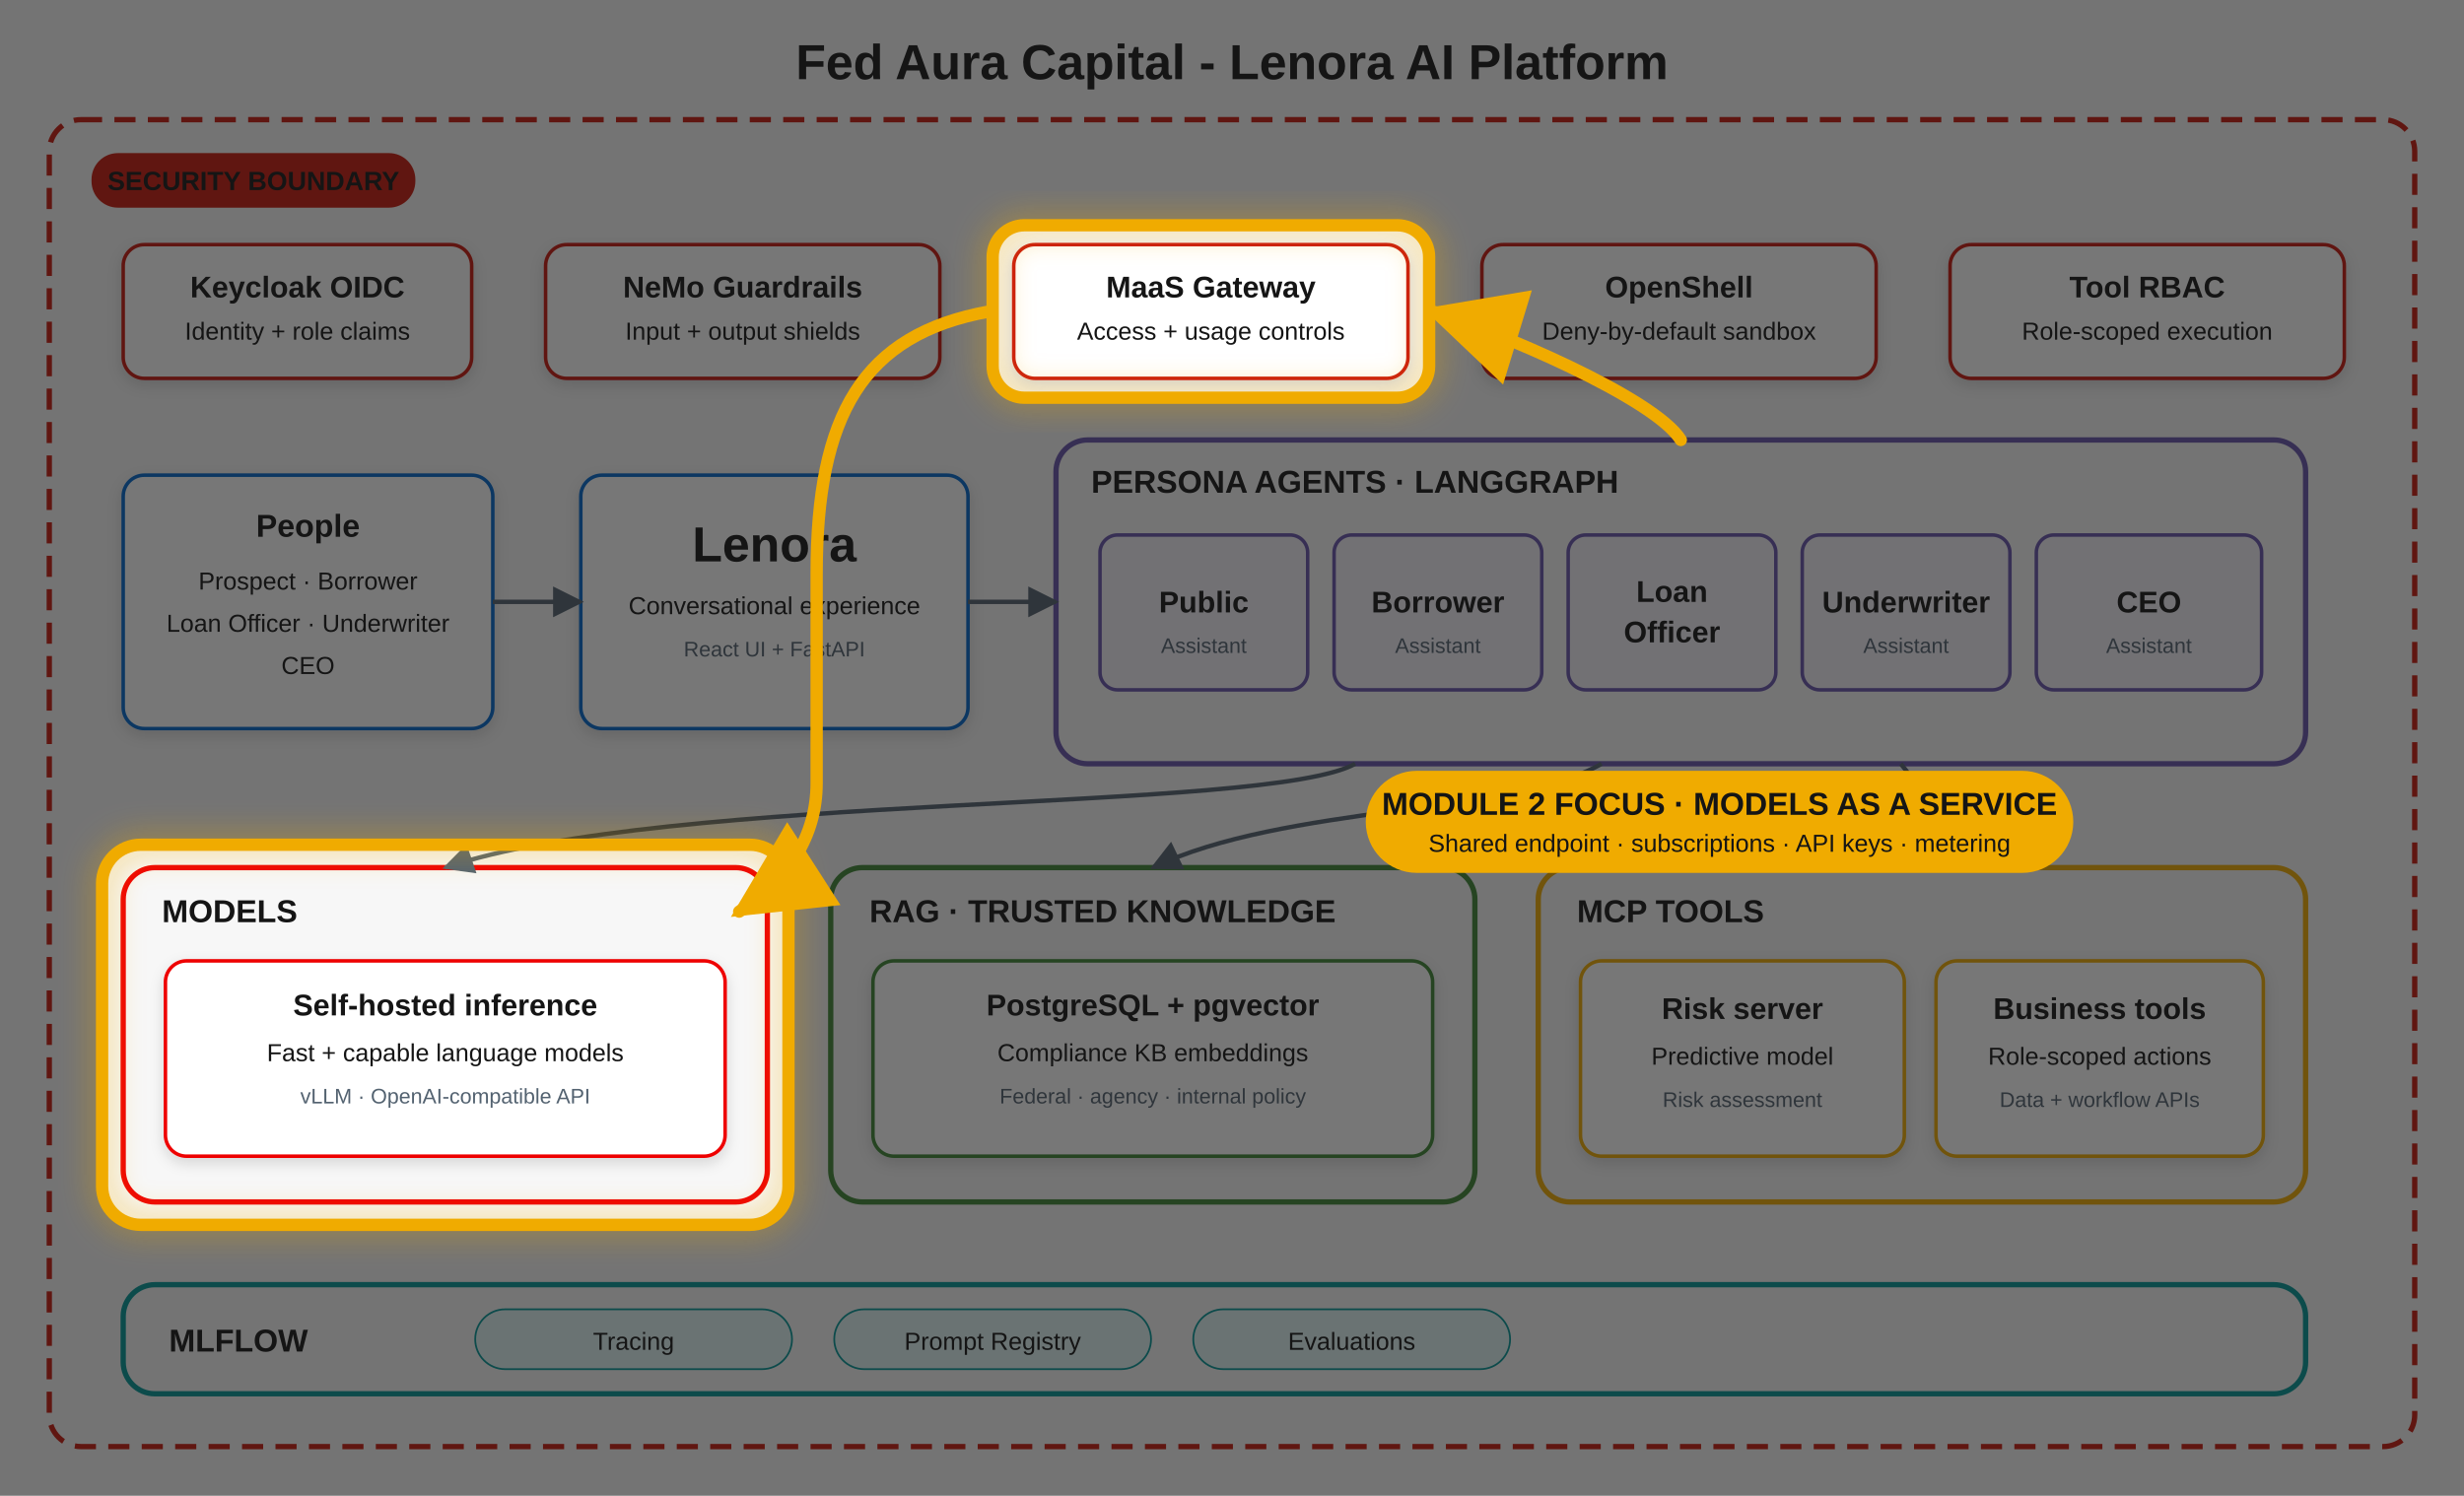
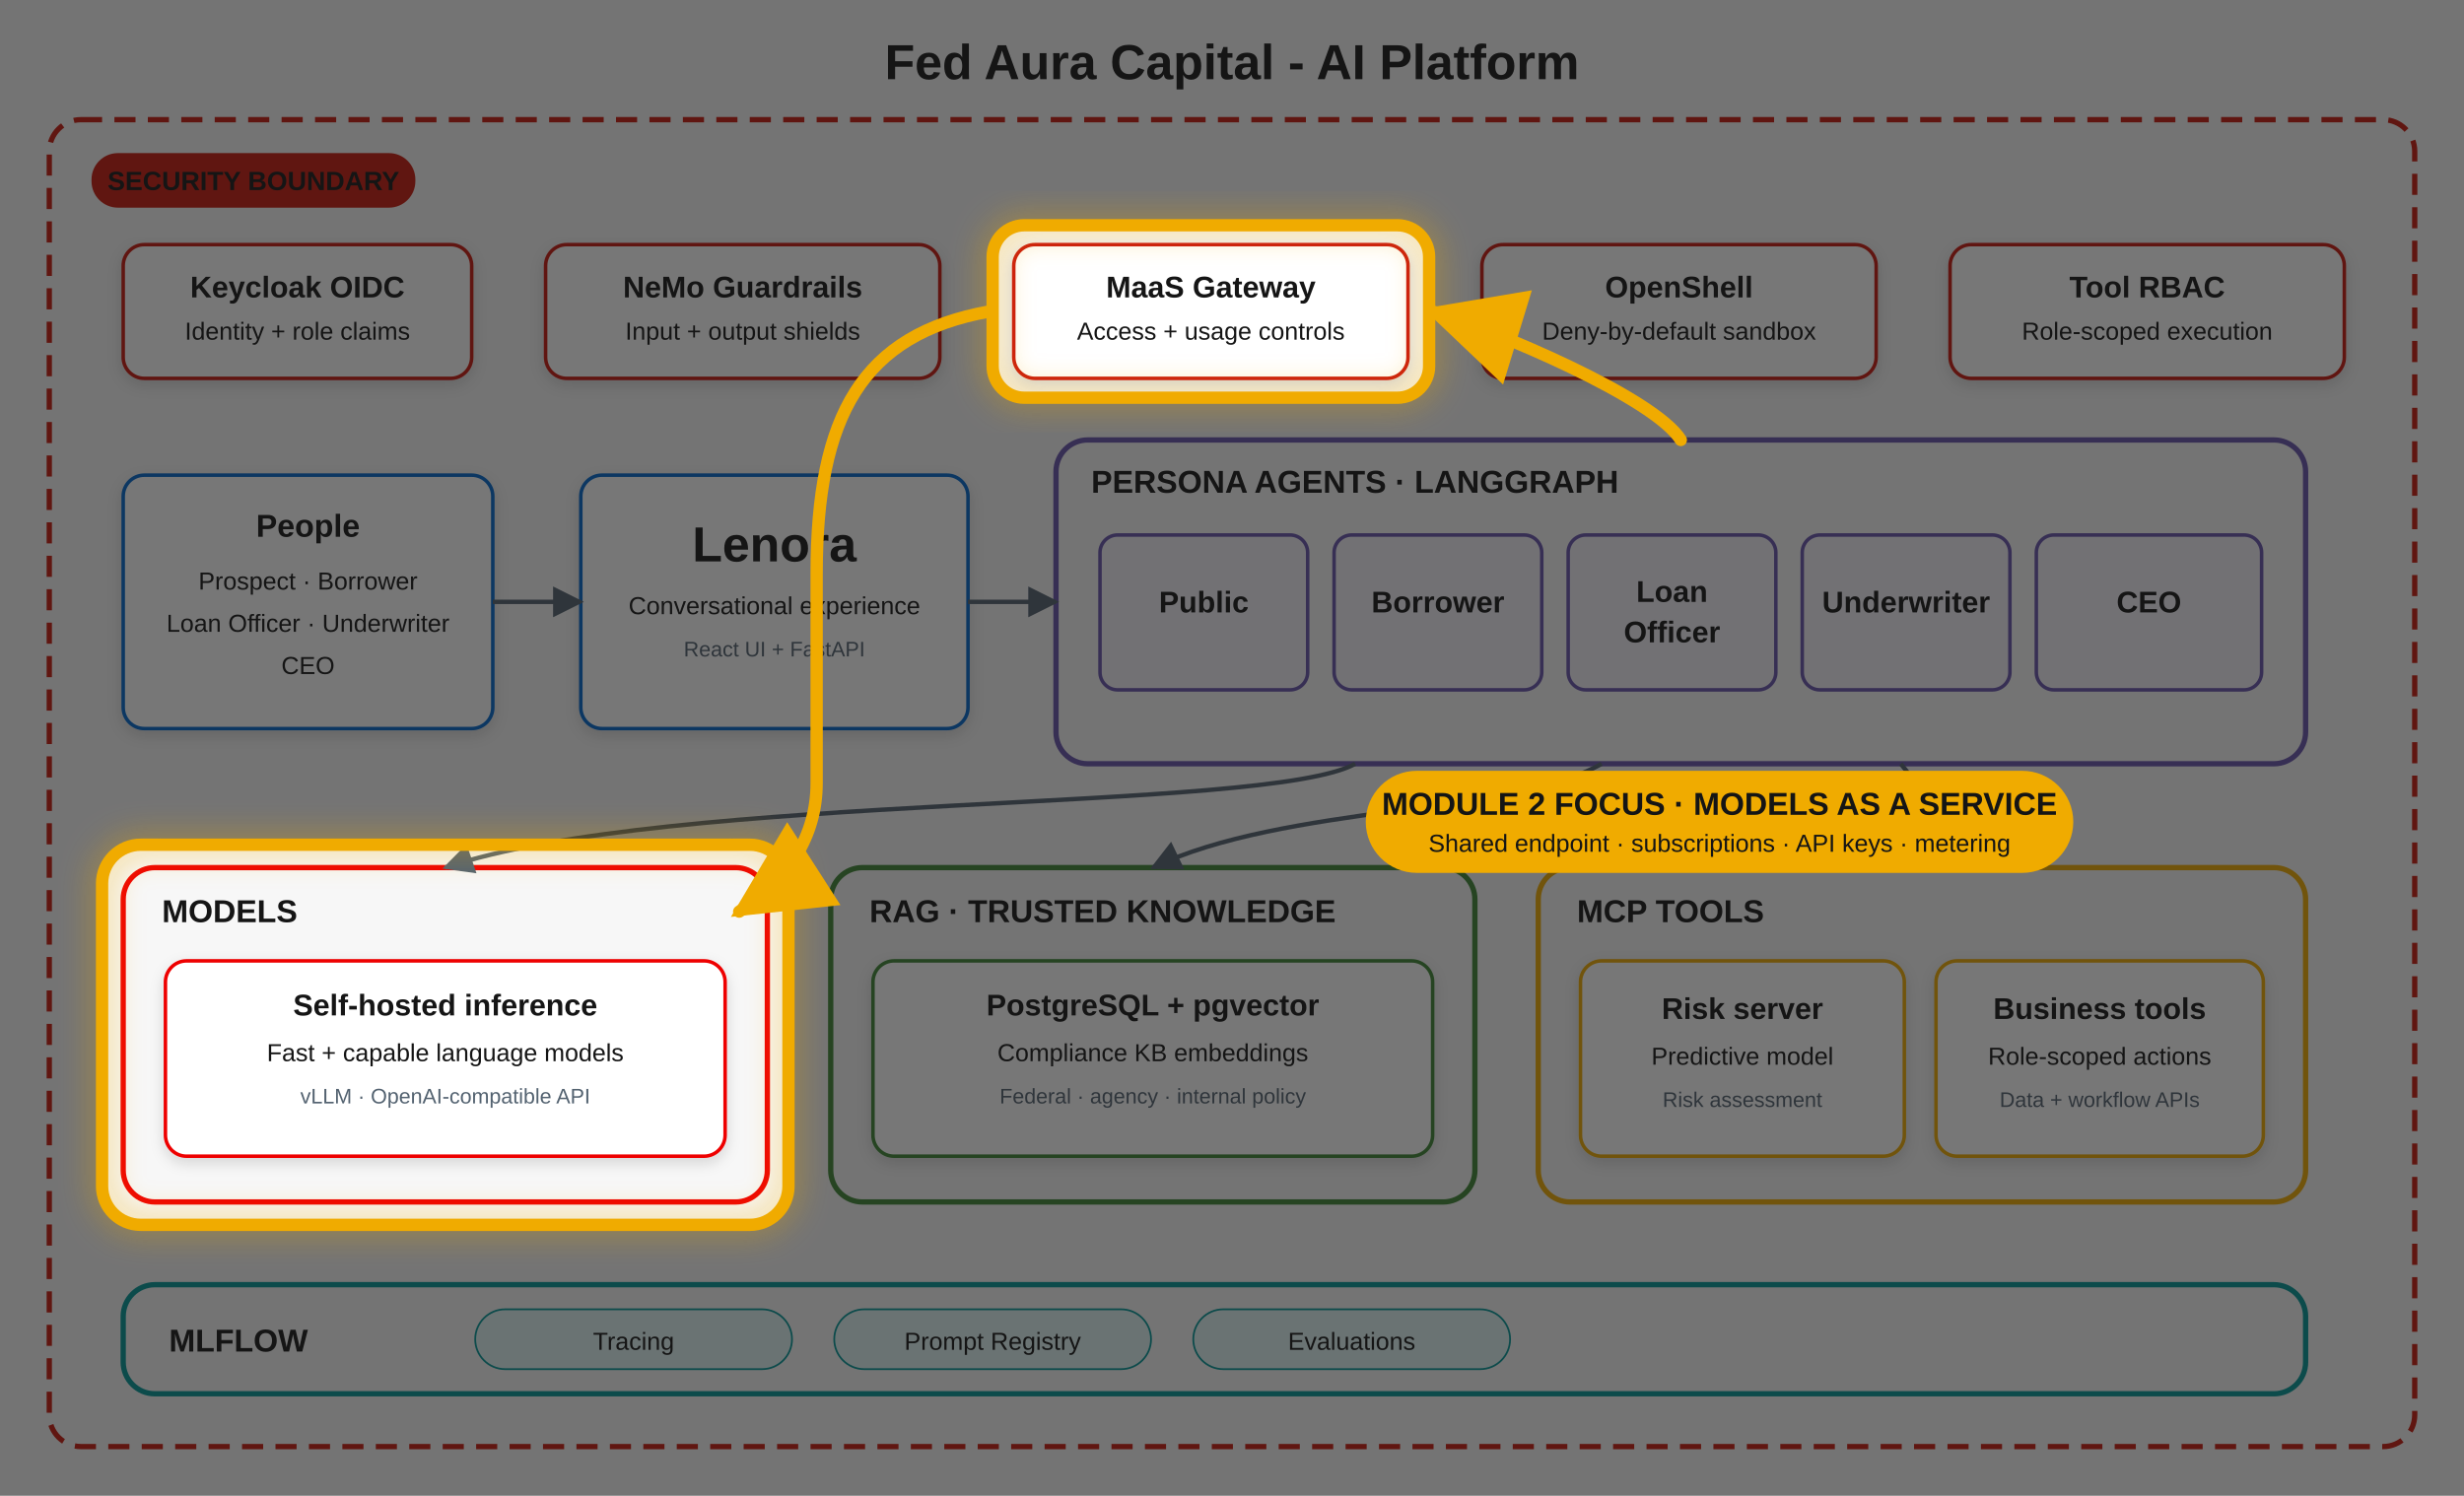
<svg xmlns="http://www.w3.org/2000/svg" width="1400" height="850" viewBox="0 0 1400 850" role="img" aria-labelledby="title desc">
  <defs>
    <mask id="spotlight-mask">
      <rect width="1400" height="850" fill="white" />
      <rect x="562" y="126" width="252" height="102" rx="20" fill="black" />
      <rect x="56" y="478" width="394" height="220" rx="24" fill="black" />
    </mask>
    <marker id="focus-arrow" viewBox="0 0 10 10" refX="9" refY="5" markerWidth="8" markerHeight="8" orient="auto">
      <path d="M 0 0 L 10 5 L 0 10 z" fill="#f0ab00" />
    </marker>
    <filter id="focus-shadow" x="-20%" y="-20%" width="140%" height="140%">
      <feDropShadow dx="0" dy="0" stdDeviation="9" flood-color="#f0ab00" flood-opacity="0.65" />
    </filter>
  </defs>
  <svg width="1400" height="850" viewBox="0 0 1400 850">
    <defs>
      <marker id="arrow" viewBox="0 0 10 10" refX="9" refY="5" markerWidth="7" markerHeight="7" orient="auto-start-reverse">
        <path d="M 0 0 L 10 5 L 0 10 z" fill="#536270" />
      </marker>
      <filter id="shadow" x="-10%" y="-10%" width="120%" height="130%">
        <feDropShadow dx="0" dy="3" stdDeviation="4" flood-color="#151515" flood-opacity="0.14" />
      </filter>
      <style>
      text { font-family: RedHatText, "Red Hat Text", Arial, sans-serif; fill: #151515; }
      .title { font-size: 28px; font-weight: 700; }
      .layer-title { font-size: 18px; font-weight: 700; }
      .card-title { font-size: 17px; font-weight: 700; }
      .body { font-size: 14px; }
      .small { font-size: 12px; fill: #536270; }
      .flow { fill: none; stroke: #536270; stroke-width: 2.5; marker-end: url(#arrow); }
      .flow-dashed { fill: none; stroke: #536270; stroke-width: 2; stroke-dasharray: 7 6; marker-end: url(#arrow); }
      .card { fill: #fff; stroke-width: 2; rx: 12; filter: url(#shadow); }
      .focus-frame { fill: none; stroke-width: 3; rx: 18; }
    </style>
    </defs>
    <rect width="1400" height="850" fill="#f7f7f7" />
-     <text x="700" y="45" class="title" text-anchor="middle">Fed Aura Capital - Lenora AI Platform</text>
+     <text x="700" y="45" class="title" text-anchor="middle">Fed Aura Capital - AI Platform</text>
    <g id="security-layer">
      <rect x="28" y="68" width="1344" height="754" class="focus-frame" stroke="#c9190b" stroke-dasharray="12 7" />
      <rect x="52" y="87" width="184" height="31" rx="15" fill="#c9190b" />
      <text x="144" y="108" text-anchor="middle" font-size="15" font-weight="700" fill="#fff">SECURITY BOUNDARY</text>
      <g id="identity-security">
        <rect x="70" y="139" width="198" height="76" class="card" stroke="#c9190b" />
        <text x="169" y="169" class="card-title" text-anchor="middle">Keycloak OIDC</text>
        <text x="169" y="193" class="body" text-anchor="middle">Identity + role claims</text>
      </g>
      <g id="guardrails-security">
        <rect x="310" y="139" width="224" height="76" class="card" stroke="#c9190b" />
        <text x="422" y="169" class="card-title" text-anchor="middle">NeMo Guardrails</text>
        <text x="422" y="193" class="body" text-anchor="middle">Input + output shields</text>
      </g>
      <g id="gateway-security">
        <rect x="576" y="139" width="224" height="76" class="card" stroke="#c9190b" />
        <text x="688" y="169" class="card-title" text-anchor="middle">MaaS Gateway</text>
        <text x="688" y="193" class="body" text-anchor="middle">Access + usage controls</text>
      </g>
      <g id="sandbox-security">
        <rect x="842" y="139" width="224" height="76" class="card" stroke="#c9190b" />
        <text x="954" y="169" class="card-title" text-anchor="middle">OpenShell</text>
        <text x="954" y="193" class="body" text-anchor="middle">Deny-by-default sandbox</text>
      </g>
      <g id="tool-authorization-security">
        <rect x="1108" y="139" width="224" height="76" class="card" stroke="#c9190b" />
        <text x="1220" y="169" class="card-title" text-anchor="middle">Tool RBAC</text>
        <text x="1220" y="193" class="body" text-anchor="middle">Role-scoped execution</text>
      </g>
    </g>
    <g id="experience-layer">
      <rect x="70" y="270" width="210" height="144" class="card" stroke="#0066cc" />
      <text x="175" y="305" class="layer-title" text-anchor="middle">People</text>
      <text x="175" y="335" class="body" text-anchor="middle">Prospect · Borrower</text>
      <text x="175" y="359" class="body" text-anchor="middle">Loan Officer · Underwriter</text>
      <text x="175" y="383" class="body" text-anchor="middle">CEO</text>
      <rect x="330" y="270" width="220" height="144" class="card" stroke="#0066cc" fill="#e7f1fa" />
      <text x="440" y="319" font-size="28" font-weight="700" text-anchor="middle" fill="#0066cc">Lenora</text>
      <text x="440" y="349" class="body" text-anchor="middle">Conversational experience</text>
      <text x="440" y="373" class="small" text-anchor="middle">React UI + FastAPI</text>
      <path d="M 280 342 L 330 342" class="flow" />
    </g>
    <g id="agents-layer">
      <rect x="600" y="250" width="710" height="184" class="focus-frame" stroke="#6753ac" />
      <text x="620" y="280" class="layer-title" fill="#6753ac">PERSONA AGENTS · LANGGRAPH</text>
      <g fill="#f2f0f8" stroke="#6753ac" stroke-width="2">
        <rect x="625" y="304" width="118" height="88" rx="10" />
        <rect x="758" y="304" width="118" height="88" rx="10" />
        <rect x="891" y="304" width="118" height="88" rx="10" />
        <rect x="1024" y="304" width="118" height="88" rx="10" />
        <rect x="1157" y="304" width="128" height="88" rx="10" />
      </g>
      <text x="684" y="348" class="card-title" text-anchor="middle">Public</text>
-       <text x="684" y="371" class="small" text-anchor="middle">Assistant</text>
      <text x="817" y="348" class="card-title" text-anchor="middle">Borrower</text>
-       <text x="817" y="371" class="small" text-anchor="middle">Assistant</text>
      <text x="950" y="342" class="card-title" text-anchor="middle">Loan</text>
      <text x="950" y="365" class="card-title" text-anchor="middle">Officer</text>
      <text x="1083" y="348" class="card-title" text-anchor="middle">Underwriter</text>
-       <text x="1083" y="371" class="small" text-anchor="middle">Assistant</text>
      <text x="1221" y="348" class="card-title" text-anchor="middle">CEO</text>
-       <text x="1221" y="371" class="small" text-anchor="middle">Assistant</text>
      <path d="M 550 342 L 600 342" class="flow" />
    </g>
    <g id="models-layer">
      <rect x="70" y="493" width="366" height="190" class="focus-frame" stroke="#ee0000" />
      <text x="92" y="524" class="layer-title" fill="#c9190b">MODELS</text>
      <rect x="94" y="546" width="318" height="111" class="card" stroke="#ee0000" fill="#fff1f1" />
      <text x="253" y="577" class="card-title" text-anchor="middle">Self-hosted inference</text>
      <text x="253" y="603" class="body" text-anchor="middle">Fast + capable language models</text>
      <text x="253" y="627" class="small" text-anchor="middle">vLLM · OpenAI-compatible API</text>
    </g>
    <g id="rag-layer">
      <rect x="472" y="493" width="366" height="190" class="focus-frame" stroke="#3e8635" />
      <text x="494" y="524" class="layer-title" fill="#3e8635">RAG · TRUSTED KNOWLEDGE</text>
      <rect x="496" y="546" width="318" height="111" class="card" stroke="#3e8635" fill="#f3faf2" />
      <text x="655" y="577" class="card-title" text-anchor="middle">PostgreSQL + pgvector</text>
      <text x="655" y="603" class="body" text-anchor="middle">Compliance KB embeddings</text>
      <text x="655" y="627" class="small" text-anchor="middle">Federal · agency · internal policy</text>
    </g>
    <g id="mcp-tools-layer">
      <rect x="874" y="493" width="436" height="190" class="focus-frame" stroke="#f0ab00" />
      <text x="896" y="524" class="layer-title" fill="#9c6700">MCP TOOLS</text>
      <rect x="898" y="546" width="184" height="111" class="card" stroke="#f0ab00" fill="#fff8e5" />
      <text x="990" y="579" class="card-title" text-anchor="middle">Risk server</text>
      <text x="990" y="605" class="body" text-anchor="middle">Predictive model</text>
      <text x="990" y="629" class="small" text-anchor="middle">Risk assessment</text>
      <rect x="1100" y="546" width="186" height="111" class="card" stroke="#f0ab00" fill="#fff8e5" />
      <text x="1193" y="579" class="card-title" text-anchor="middle">Business tools</text>
      <text x="1193" y="605" class="body" text-anchor="middle">Role-scoped actions</text>
      <text x="1193" y="629" class="small" text-anchor="middle">Data + workflow APIs</text>
    </g>
    <path d="M 770 434 C 720 462, 380 450, 253 493" class="flow" />
    <path d="M 910 434 C 860 463, 730 457, 655 493" class="flow" />
    <path d="M 1080 434 C 1100 458, 1094 470, 1094 493" class="flow" />
    <g id="observability-layer">
      <rect x="70" y="730" width="1240" height="62" class="focus-frame" stroke="#009596" />
      <text x="96" y="768" class="layer-title" fill="#007878">MLFLOW</text>
      <rect x="270" y="744" width="180" height="34" rx="17" fill="#e0f5f5" stroke="#009596" />
      <text x="360" y="767" class="body" text-anchor="middle">Tracing</text>
      <rect x="474" y="744" width="180" height="34" rx="17" fill="#e0f5f5" stroke="#009596" />
      <text x="564" y="767" class="body" text-anchor="middle">Prompt Registry</text>
      <rect x="678" y="744" width="180" height="34" rx="17" fill="#e0f5f5" stroke="#009596" />
      <text x="768" y="767" class="body" text-anchor="middle">Evaluations</text>
    </g>
  </svg>
  <rect width="1400" height="850" fill="#151515" opacity="0.58" mask="url(#spotlight-mask)" />
  <g id="maas-focus" font-family="RedHatText, 'Red Hat Text', Arial, sans-serif">
    <rect x="564" y="128" width="248" height="98" rx="18" fill="none" stroke="#f0ab00" stroke-width="7" filter="url(#focus-shadow)" />
    <rect x="58" y="480" width="390" height="216" rx="22" fill="none" stroke="#f0ab00" stroke-width="7" filter="url(#focus-shadow)" />
    <path d="M 955 250 C 940 226, 850 188, 814 177" fill="none" stroke="#f0ab00" stroke-width="7" stroke-linecap="round" marker-end="url(#focus-arrow)" />
    <path d="M 562 177 C 490 190, 464 236, 464 326 L 464 445 C 464 475, 448 500, 420 518" fill="none" stroke="#f0ab00" stroke-width="7" stroke-linecap="round" marker-end="url(#focus-arrow)" />
    <rect x="776" y="438" width="402" height="58" rx="29" fill="#f0ab00" />
    <text x="977" y="463" text-anchor="middle" font-size="18" font-weight="700" fill="#151515">MODULE 2 FOCUS · MODELS AS A SERVICE</text>
    <text x="977" y="484" text-anchor="middle" font-size="14" fill="#151515">Shared endpoint · subscriptions · API keys · metering</text>
  </g>
</svg>
